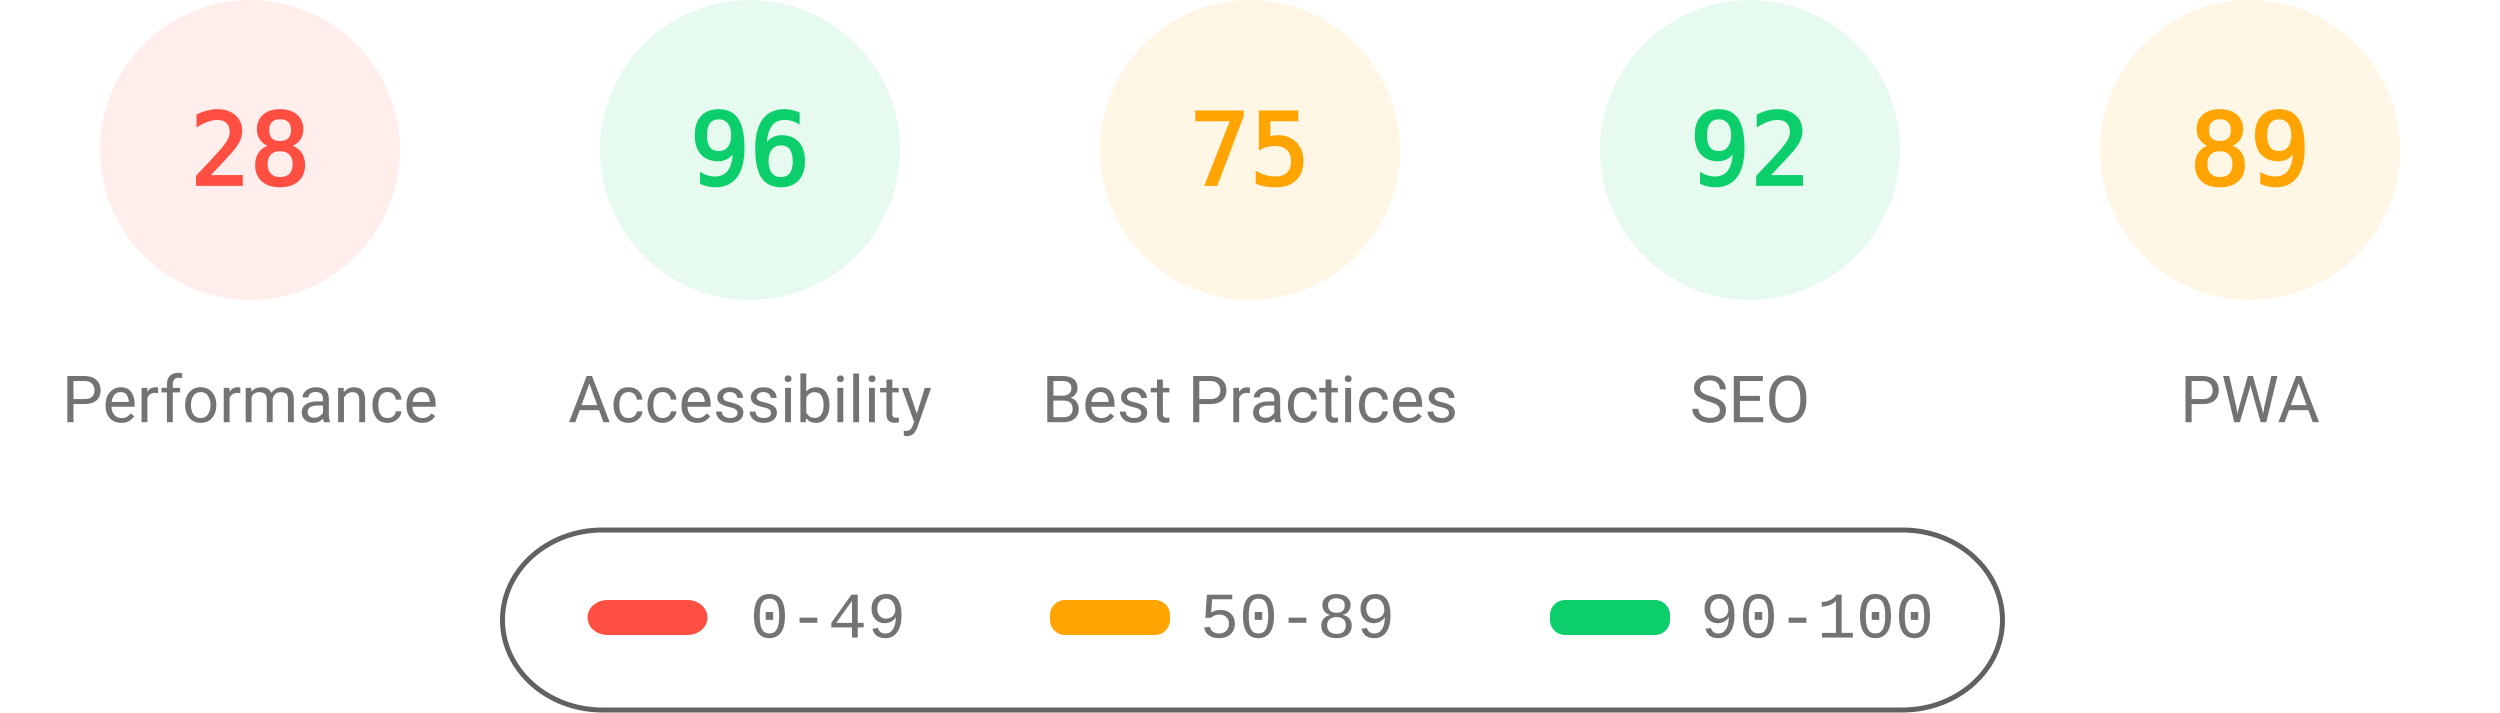
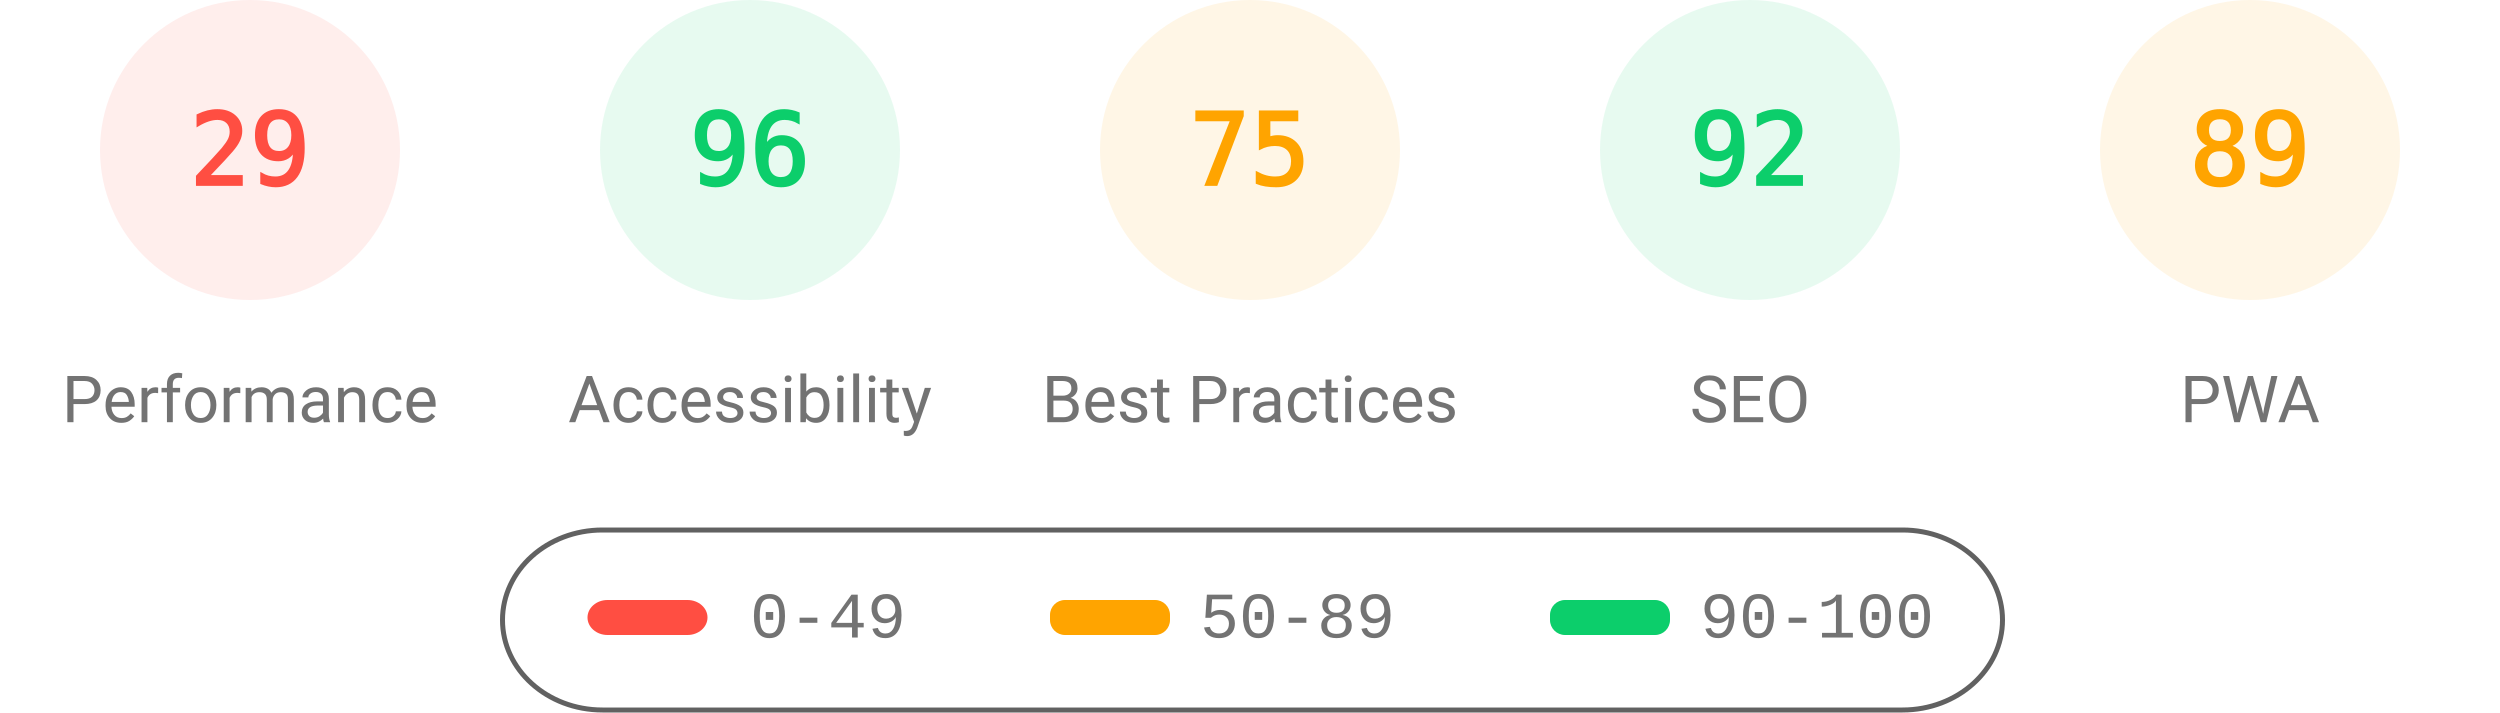
<svg xmlns="http://www.w3.org/2000/svg" fill="none" width="1000" height="285">
  <style>.gauge-base{opacity:.1}.gauge-arc{fill:none;animation-delay:250ms;stroke-linecap:round;transform:rotate(-90deg);transform-origin:100px 60px;animation:load-gauge 1s ease forwards}.guage-text{font-size:40px;font-family:monospace;text-align:center}.guage-red{color:#ff4e42;fill:#ff4e42;stroke:#ff4e42}.guage-orange{color:#ffa400;fill:#ffa400;stroke:#ffa400}.guage-green{color:#0cce6b;fill:#0cce6b;stroke:#0cce6b}.guage-undefined{color:#5c5c5c;fill:#5c5c5c;stroke:#5c5c5c}.guage-title{color:#737373;fill:#737373;stroke:none;font-size:26px;line-height:26px;font-family:Roboto,Halvetica,Arial,sans-serif}@keyframes load-gauge{from{stroke-dasharray:0 352.858}}</style>
  <svg class="guage-div guage-perf guage-red" viewBox="0 0 200 200" width="200" height="200">
    <circle class="gauge-base" r="56" cx="100" cy="60" stroke-width="8" />
-     <circle class="gauge-arc guage-arc-1" r="56" cx="100" cy="60" stroke-width="8" style="stroke-dasharray:98.52,351.858" />
-     <text class="guage-text" x="100" y="60" alignment-baseline="central" dominant-baseline="central" text-anchor="middle">28</text>
+     <circle class="gauge-arc guage-arc-1" r="56" cx="100" cy="60" stroke-width="8" style="stroke-dasharray:102.039,351.858" />
+     <text class="guage-text" x="100" y="60" alignment-baseline="central" dominant-baseline="central" text-anchor="middle">29</text>
    <text class="guage-title" x="100" y="160" alignment-baseline="central" dominant-baseline="central" text-anchor="middle">Performance</text>
  </svg>
  <svg class="guage-div guage-acc guage-green" viewBox="0 0 200 200" width="200" height="200" x="200">
    <circle class="gauge-base" r="56" cx="100" cy="60" stroke-width="8" />
    <circle class="gauge-arc guage-arc-2" r="56" cx="100" cy="60" stroke-width="8" style="stroke-dasharray:337.784,351.858" />
    <text class="guage-text" x="100" y="60" alignment-baseline="central" dominant-baseline="central" text-anchor="middle">96</text>
    <text class="guage-title" x="100" y="160" alignment-baseline="central" dominant-baseline="central" text-anchor="middle">Accessibility</text>
  </svg>
  <svg class="guage-div guage-best guage-orange" viewBox="0 0 200 200" width="200" height="200" x="400">
    <circle class="gauge-base" r="56" cx="100" cy="60" stroke-width="8" />
    <circle class="gauge-arc guage-arc-3" r="56" cx="100" cy="60" stroke-width="8" style="stroke-dasharray:263.893,351.858" />
    <text class="guage-text" x="100" y="60" alignment-baseline="central" dominant-baseline="central" text-anchor="middle">75</text>
    <text class="guage-title" x="100" y="160" alignment-baseline="central" dominant-baseline="central" text-anchor="middle">Best Practices</text>
  </svg>
  <svg class="guage-div guage-seo guage-green" viewBox="0 0 200 200" width="200" height="200" x="600">
    <circle class="gauge-base" r="56" cx="100" cy="60" stroke-width="8" />
    <circle class="gauge-arc guage-arc-4" r="56" cx="100" cy="60" stroke-width="8" style="stroke-dasharray:323.709,351.858" />
    <text class="guage-text" x="100" y="60" alignment-baseline="central" dominant-baseline="central" text-anchor="middle">92</text>
    <text class="guage-title" x="100" y="160" alignment-baseline="central" dominant-baseline="central" text-anchor="middle">SEO</text>
  </svg>
  <svg class="guage-div guage-pwa guage-orange" viewBox="0 0 200 200" width="200" height="200" x="800">
    <circle class="gauge-base" r="56" cx="100" cy="60" stroke-width="8" />
    <circle class="gauge-arc guage-arc-4" r="56" cx="100" cy="60" stroke-width="8" style="stroke-dasharray:313.154,351.858" />
    <text class="guage-text" x="100" y="60" alignment-baseline="central" dominant-baseline="central" text-anchor="middle">89</text>
    <text class="guage-title" x="100" y="160" alignment-baseline="central" dominant-baseline="central" text-anchor="middle">PWA</text>
  </svg>
  <svg width="604" height="76" x="200" y="210">
    <path fill="none" id="canvas_background" d="M-1-1h604v80H-1z" />
    <rect fill-opacity="0" stroke="#616161" stroke-width="2" rx="40" id="svg_2" height="72" width="600" y="2" x="1" fill="#000" />
    <rect stroke="#000" rx="8" id="svg_3" height="14" width="48" y="30" x="35" stroke-opacity="null" stroke-width="0" fill="#ff4e42" />
    <rect stroke="#000" rx="6" id="svg_4" height="14" width="48" y="30" x="220" stroke-opacity="null" stroke-width="0" fill="#ffa400" />
    <rect stroke="#000" rx="6" id="svg_5" height="14" width="48" y="30" x="420" stroke-opacity="null" stroke-width="0" fill="#0cce6b" />
    <text xml:space="preserve" text-anchor="start" font-family="'Courier New', Courier, monospace" font-size="26" id="svg_6" y="45" x="100" stroke-opacity="null" stroke-width="0" stroke="#000" fill="#737373">0-49</text>
    <text xml:space="preserve" text-anchor="start" font-family="'Courier New', Courier, monospace" font-size="26" id="svg_7" y="45" x="280" stroke-opacity="null" stroke-width="0" stroke="#000" fill="#737373">50-89</text>
    <text xml:space="preserve" text-anchor="start" font-family="'Courier New', Courier, monospace" font-size="26" id="svg_8" y="45" x="480" stroke-opacity="null" stroke-width="0" stroke="#000" fill="#737373">90-100</text>
  </svg>
</svg>
